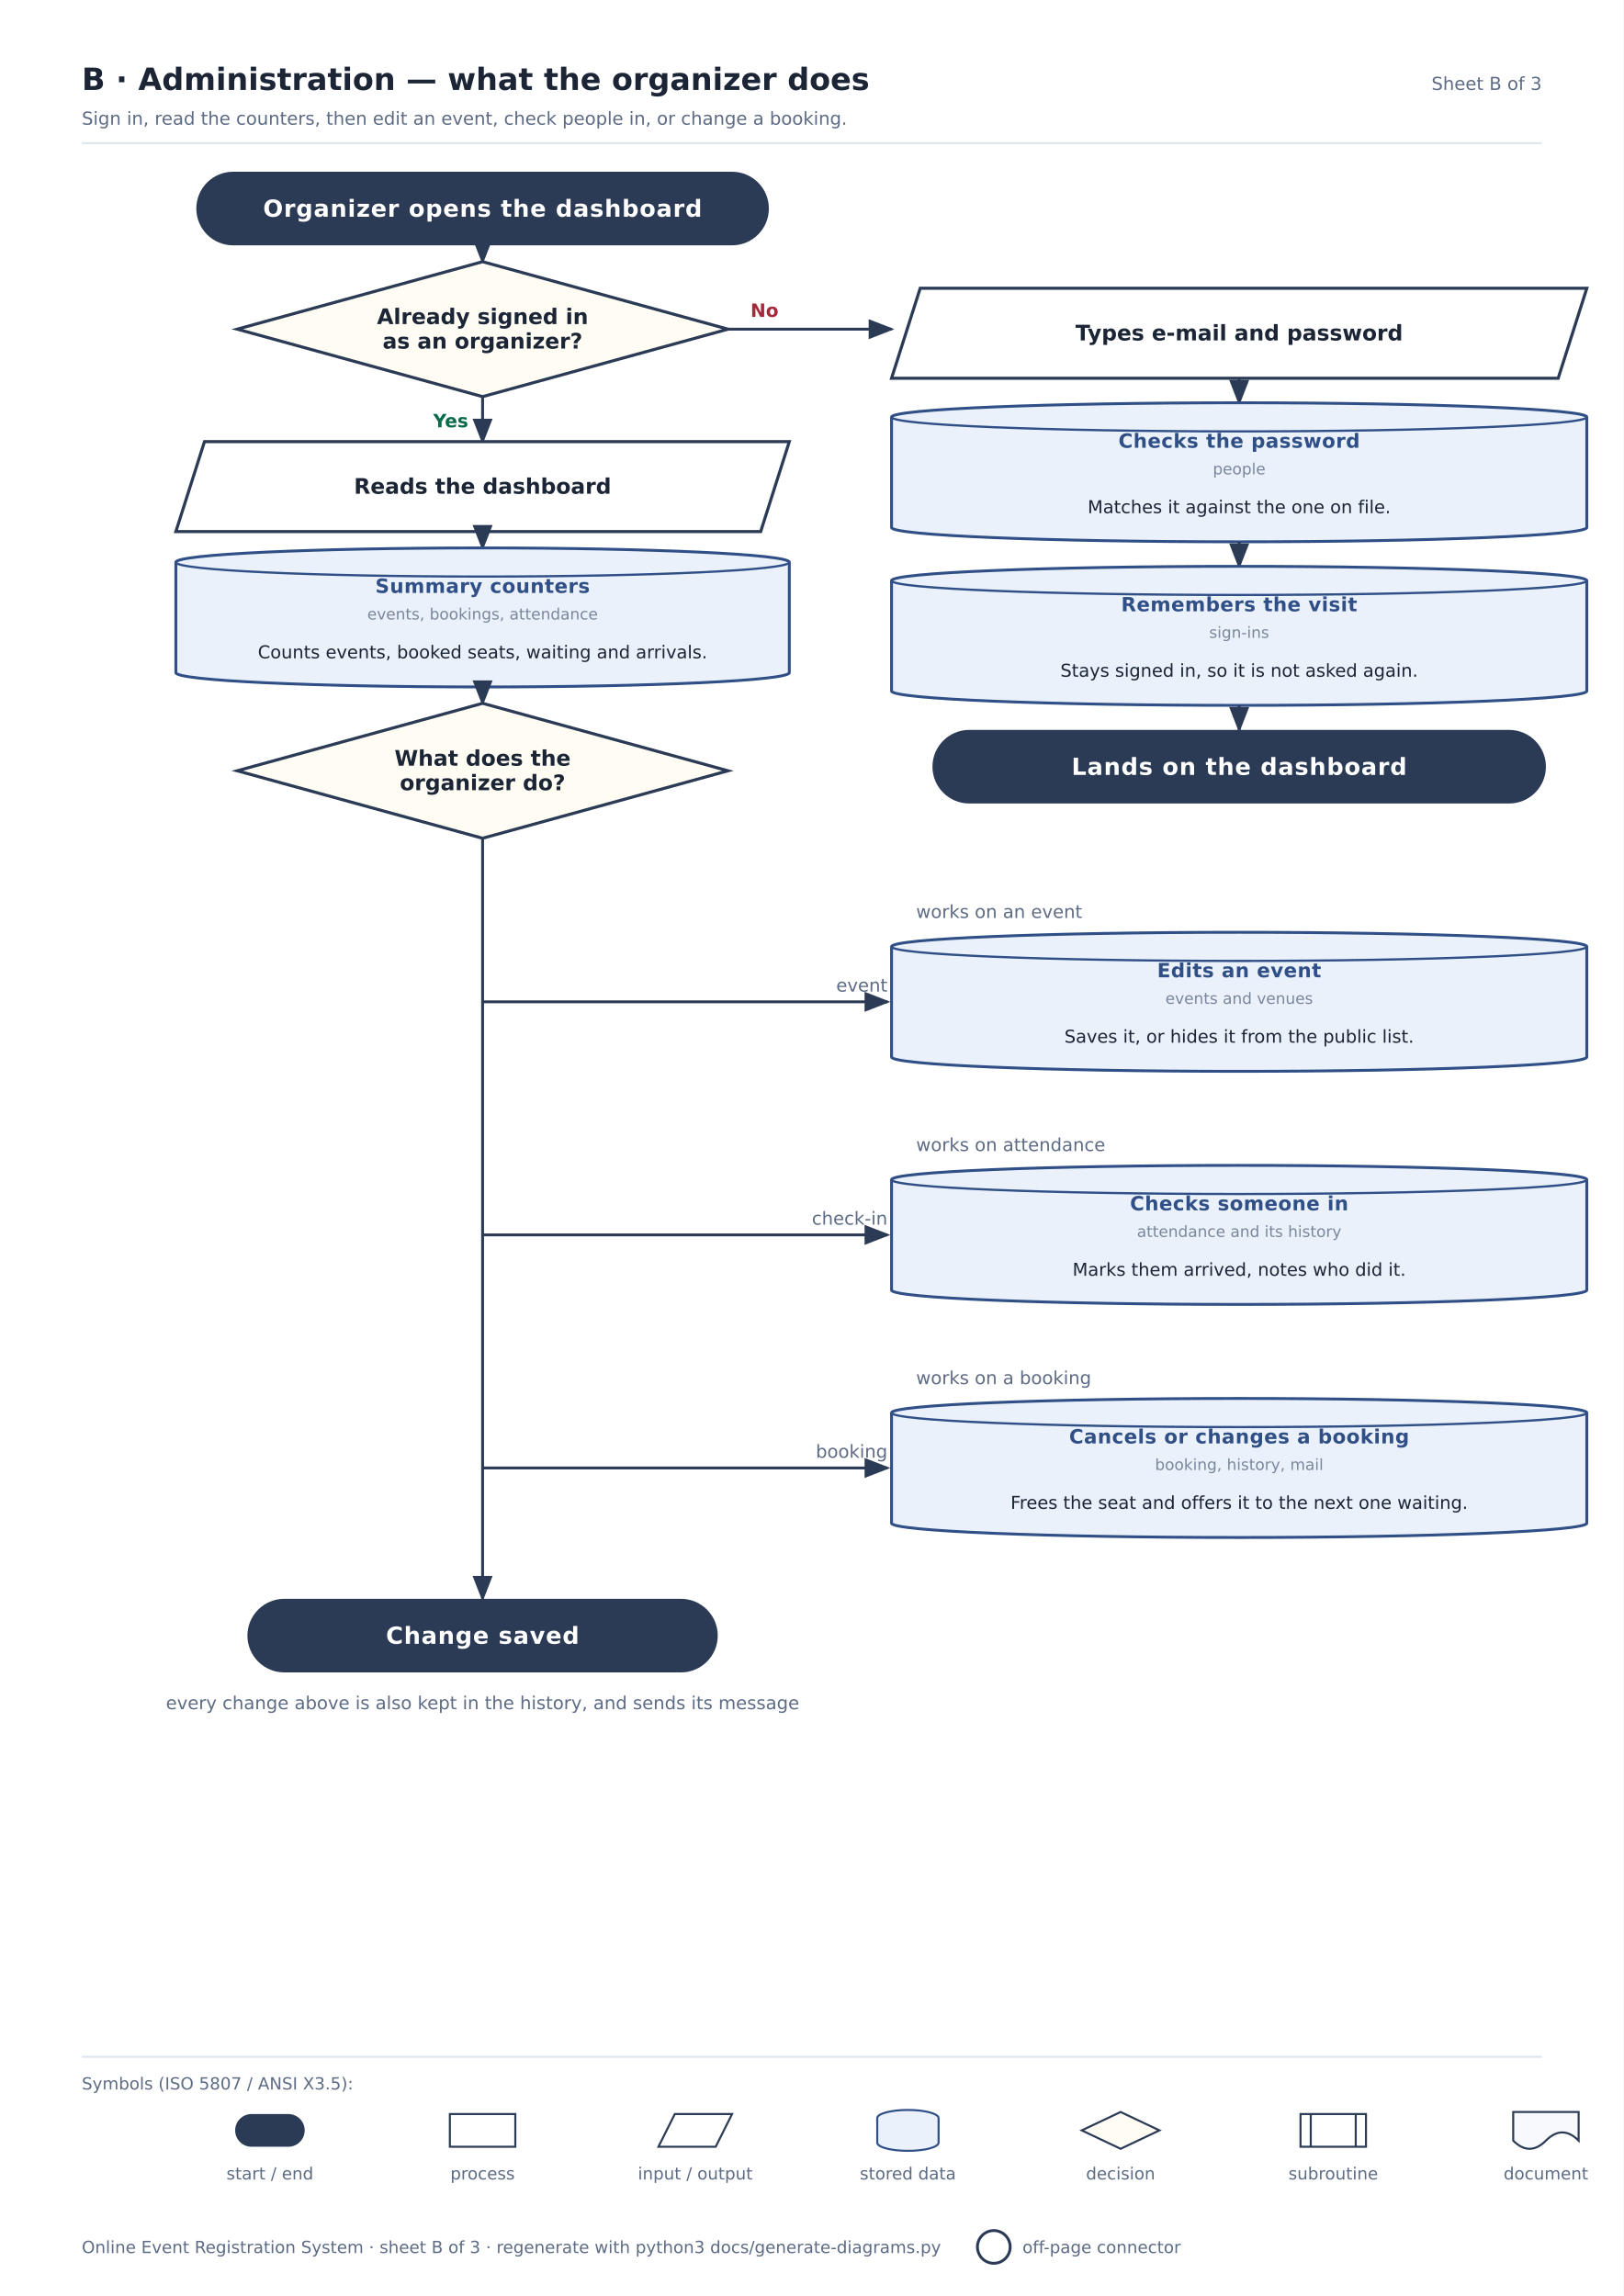
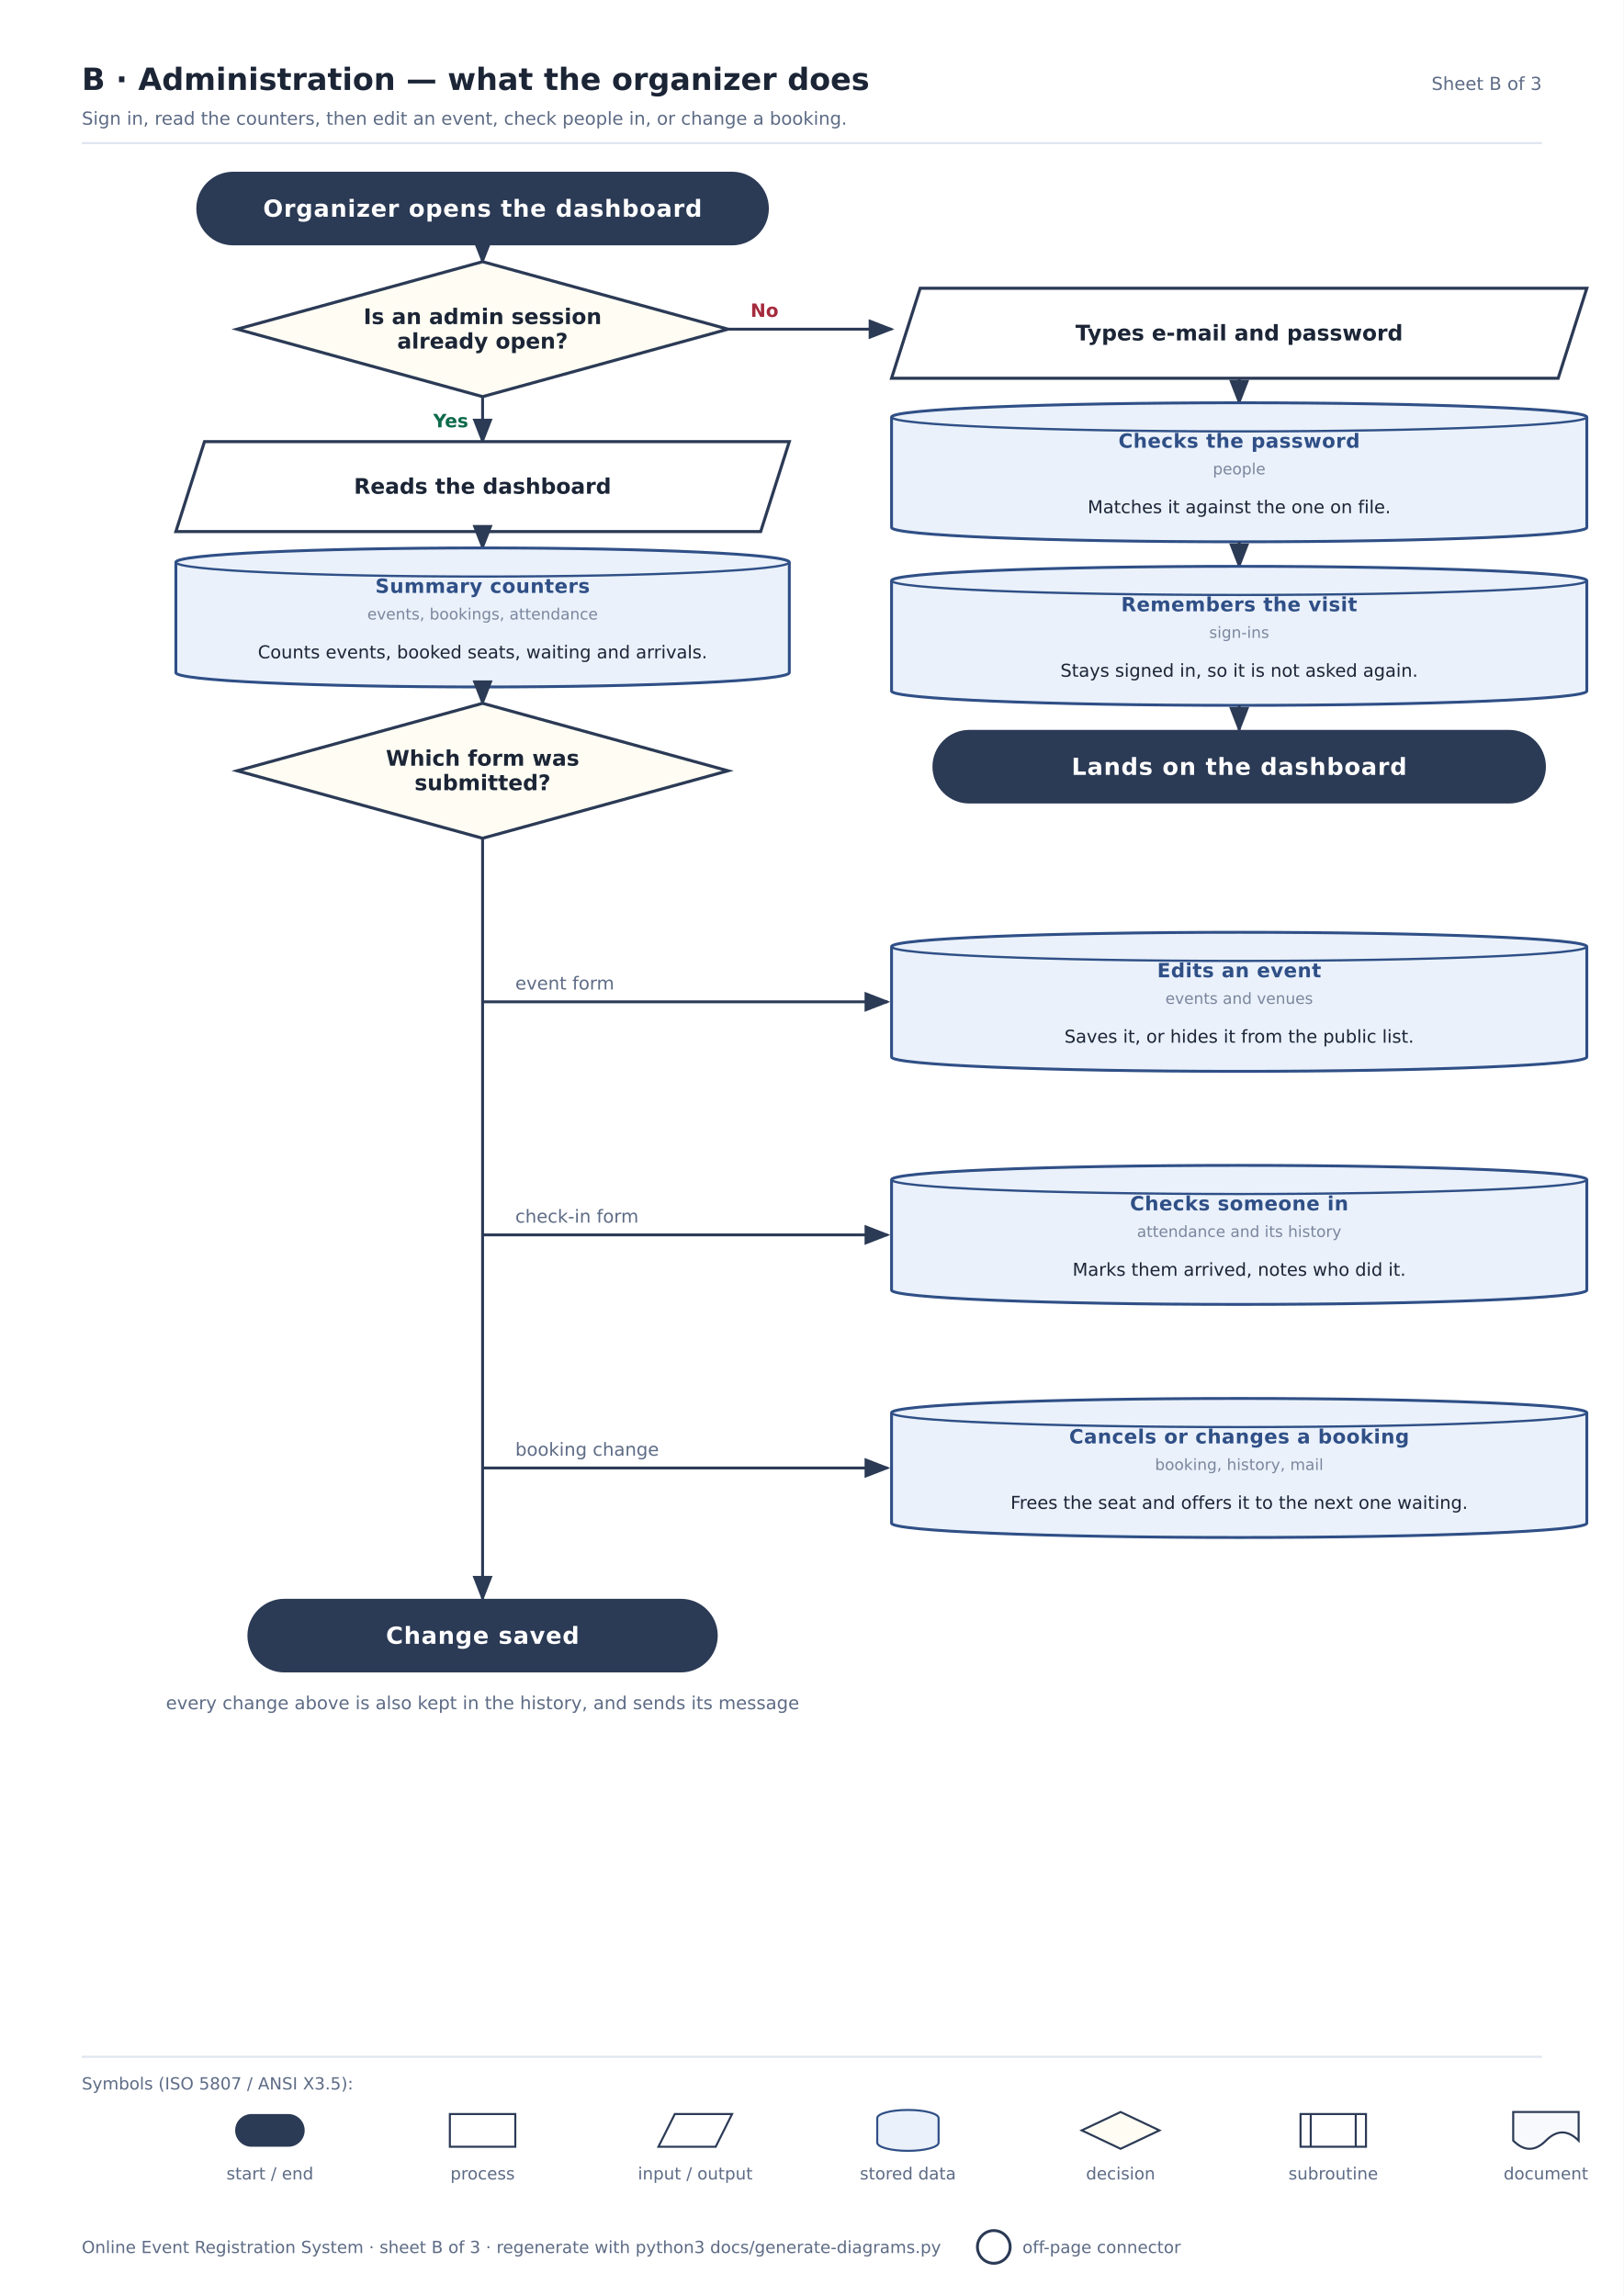
<svg xmlns="http://www.w3.org/2000/svg" viewBox="0 0 794 1123" width="794" height="1123" font-family="'Segoe UI','DejaVu Sans',Arial,Helvetica,sans-serif">
  <defs>
    <style>
.t-term{fill:#fff;font-size:11.5px;font-weight:700;letter-spacing:.03em}
.t-proc{fill:#1b2536;font-size:10.5px;font-weight:600}
.t-db{fill:#2f4f86;font-size:9.6px;font-weight:700;letter-spacing:.02em}
.t-ops{fill:#1b2536;font-size:8.7px}
.t-tbl{fill:#7a869c;font-size:7.6px}
.t-lab{fill:#5d6b85;font-size:8.8px}
.t-yes{fill:#0c6b4a;font-size:9px;font-weight:700}
.t-no{fill:#a52a3d;font-size:9px;font-weight:700}
.t-h1{fill:#1b2536;font-size:15px;font-weight:700}
.t-sub{fill:#5d6b85;font-size:8.8px}
.t-con{fill:#1b2536;font-size:9.5px;font-weight:700}
.t-leg{fill:#5d6b85;font-size:8.2px}
</style>
    <marker id="ah" markerWidth="9" markerHeight="7" refX="8" refY="3.5" orient="auto">
      <path d="M0 0 L9 3.5 L0 7 z" fill="#2b3a55" />
    </marker>
  </defs>
  <rect width="794" height="1123" fill="#ffffff" />
  <text class="t-h1" x="40" y="44">B · Administration — what the organizer does</text>
  <text class="t-sub" x="40" y="61">Sign in, read the counters, then edit an event, check people in, or change a booking.</text>
  <text class="t-sub" x="754" y="44" text-anchor="end">Sheet B of 3</text>
  <line x1="40" y1="70" x2="754" y2="70" stroke="#dfe5ef" />
  <rect x="96.0" y="84" width="280" height="36" rx="18.0" fill="#2b3a55" />
  <text class="t-term" x="236" y="106.0" text-anchor="middle">Organizer opens the dashboard</text>
  <path d="M236 120 L236 128" fill="none" stroke="#2b3a55" stroke-width="1.4" marker-end="url(#ah)" />
  <path d="M236 128 L356.0 161.0 L236 194 L116.0 161.0 Z" fill="#fffdf3" stroke="#2b3a55" stroke-width="1.5" />
-   <text class="t-proc" x="236" y="158.5" text-anchor="middle">Already signed in</text>
-   <text class="t-proc" x="236" y="170.5" text-anchor="middle">as an organizer?</text>
+   <text class="t-proc" x="236" y="158.5" text-anchor="middle">Is an admin session</text>
+   <text class="t-proc" x="236" y="170.5" text-anchor="middle">already open?</text>
  <path d="M356 161.0 L436 161.0" fill="none" stroke="#2b3a55" stroke-width="1.4" marker-end="url(#ah)" />
  <text class="t-no" x="367" y="155.0" text-anchor="start">No</text>
  <path d="M450.0 141.0 L776.0 141.0 L762.0 185.0 L436.0 185.0 Z" fill="#ffffff" stroke="#2b3a55" stroke-width="1.5" />
  <text class="t-proc" x="606" y="166.5" text-anchor="middle">Types e-mail and password</text>
  <path d="M606 185.0 L606 197.0" fill="none" stroke="#2b3a55" stroke-width="1.4" marker-end="url(#ah)" />
  <path d="M436.0 204.0 A170.0 7 0 0 1 776.0 204.0 L776.0 258.0 A170.0 7 0 0 1 436.0 258.0 Z" fill="#eaf1fb" stroke="#2f4f86" stroke-width="1.4" />
  <path d="M436.0 204.0 A170.0 7 0 0 0 776.0 204.0" fill="none" stroke="#2f4f86" stroke-width="1.1" />
  <text class="t-db" x="606" y="219.0" text-anchor="middle">Checks the password</text>
  <text class="t-tbl" x="606" y="232.0" text-anchor="middle">people</text>
  <text class="t-ops" x="606" y="251.0" text-anchor="middle">Matches it against the one on file.</text>
  <path d="M606 265.0 L606 277.0" fill="none" stroke="#2b3a55" stroke-width="1.4" marker-end="url(#ah)" />
  <path d="M436.0 284.0 A170.0 7 0 0 1 776.0 284.0 L776.0 338.0 A170.0 7 0 0 1 436.0 338.0 Z" fill="#eaf1fb" stroke="#2f4f86" stroke-width="1.4" />
  <path d="M436.0 284.0 A170.0 7 0 0 0 776.0 284.0" fill="none" stroke="#2f4f86" stroke-width="1.1" />
  <text class="t-db" x="606" y="299.0" text-anchor="middle">Remembers the visit</text>
  <text class="t-tbl" x="606" y="312.0" text-anchor="middle">sign-ins</text>
  <text class="t-ops" x="606" y="331.0" text-anchor="middle">Stays signed in, so it is not asked again.</text>
  <path d="M606 345.0 L606 357.0" fill="none" stroke="#2b3a55" stroke-width="1.4" marker-end="url(#ah)" />
  <rect x="456.0" y="357.0" width="300" height="36" rx="18.0" fill="#2b3a55" />
  <text class="t-term" x="606" y="379.0" text-anchor="middle">Lands on the dashboard</text>
  <path d="M236 194 L236 216" fill="none" stroke="#2b3a55" stroke-width="1.4" marker-end="url(#ah)" />
  <text class="t-yes" x="229" y="209" text-anchor="end">Yes</text>
  <path d="M100.0 216 L386.0 216 L372.0 260 L86.0 260 Z" fill="#ffffff" stroke="#2b3a55" stroke-width="1.5" />
  <text class="t-proc" x="236" y="241.5" text-anchor="middle">Reads the dashboard</text>
  <path d="M236 260 L236 268" fill="none" stroke="#2b3a55" stroke-width="1.4" marker-end="url(#ah)" />
  <path d="M86.0 275 A150.0 7 0 0 1 386.0 275 L386.0 329 A150.0 7 0 0 1 86.0 329 Z" fill="#eaf1fb" stroke="#2f4f86" stroke-width="1.4" />
  <path d="M86.0 275 A150.0 7 0 0 0 386.0 275" fill="none" stroke="#2f4f86" stroke-width="1.1" />
  <text class="t-db" x="236" y="290" text-anchor="middle">Summary counters</text>
  <text class="t-tbl" x="236" y="303" text-anchor="middle">events, bookings, attendance</text>
  <text class="t-ops" x="236" y="322" text-anchor="middle">Counts events, booked seats, waiting and arrivals.</text>
  <path d="M236 336 L236 344" fill="none" stroke="#2b3a55" stroke-width="1.4" marker-end="url(#ah)" />
  <path d="M236 344 L356.0 377.0 L236 410 L116.0 377.0 Z" fill="#fffdf3" stroke="#2b3a55" stroke-width="1.5" />
-   <text class="t-proc" x="236" y="374.5" text-anchor="middle">What does the</text>
-   <text class="t-proc" x="236" y="386.5" text-anchor="middle">organizer do?</text>
+   <text class="t-proc" x="236" y="374.5" text-anchor="middle">Which form was</text>
+   <text class="t-proc" x="236" y="386.5" text-anchor="middle">submitted?</text>
  <path d="M236 410 L236 782" fill="none" stroke="#2b3a55" stroke-width="1.4" marker-end="url(#ah)" />
  <path d="M236 490.0 L434 490.0" fill="none" stroke="#2b3a55" stroke-width="1.4" marker-end="url(#ah)" />
  <path d="M436.0 463 A170.0 7 0 0 1 776.0 463 L776.0 517 A170.0 7 0 0 1 436.0 517 Z" fill="#eaf1fb" stroke="#2f4f86" stroke-width="1.4" />
  <path d="M436.0 463 A170.0 7 0 0 0 776.0 463" fill="none" stroke="#2f4f86" stroke-width="1.1" />
  <text class="t-db" x="606" y="478" text-anchor="middle">Edits an event</text>
  <text class="t-tbl" x="606" y="491" text-anchor="middle">events and venues</text>
  <text class="t-ops" x="606" y="510" text-anchor="middle">Saves it, or hides it from the public list.</text>
-   <text class="t-lab" x="434" y="485.0" text-anchor="end">event</text>
-   <text class="t-lab" x="448" y="449" text-anchor="start">works on an event</text>
+   <text class="t-lab" x="252" y="484.0" text-anchor="start">event form</text>
  <path d="M236 604.0 L434 604.0" fill="none" stroke="#2b3a55" stroke-width="1.4" marker-end="url(#ah)" />
  <path d="M436.0 577 A170.0 7 0 0 1 776.0 577 L776.0 631 A170.0 7 0 0 1 436.0 631 Z" fill="#eaf1fb" stroke="#2f4f86" stroke-width="1.4" />
  <path d="M436.0 577 A170.0 7 0 0 0 776.0 577" fill="none" stroke="#2f4f86" stroke-width="1.1" />
  <text class="t-db" x="606" y="592" text-anchor="middle">Checks someone in</text>
  <text class="t-tbl" x="606" y="605" text-anchor="middle">attendance and its history</text>
  <text class="t-ops" x="606" y="624" text-anchor="middle">Marks them arrived, notes who did it.</text>
-   <text class="t-lab" x="434" y="599.0" text-anchor="end">check-in</text>
-   <text class="t-lab" x="448" y="563" text-anchor="start">works on attendance</text>
+   <text class="t-lab" x="252" y="598.0" text-anchor="start">check-in form</text>
  <path d="M236 718.0 L434 718.0" fill="none" stroke="#2b3a55" stroke-width="1.4" marker-end="url(#ah)" />
  <path d="M436.0 691 A170.0 7 0 0 1 776.0 691 L776.0 745 A170.0 7 0 0 1 436.0 745 Z" fill="#eaf1fb" stroke="#2f4f86" stroke-width="1.4" />
  <path d="M436.0 691 A170.0 7 0 0 0 776.0 691" fill="none" stroke="#2f4f86" stroke-width="1.1" />
  <text class="t-db" x="606" y="706" text-anchor="middle">Cancels or changes a booking</text>
  <text class="t-tbl" x="606" y="719" text-anchor="middle">booking, history, mail</text>
  <text class="t-ops" x="606" y="738" text-anchor="middle">Frees the seat and offers it to the next one waiting.</text>
-   <text class="t-lab" x="434" y="713.0" text-anchor="end">booking</text>
-   <text class="t-lab" x="448" y="677" text-anchor="start">works on a booking</text>
+   <text class="t-lab" x="252" y="712.0" text-anchor="start">booking change</text>
  <rect x="121.0" y="782" width="230" height="36" rx="18.0" fill="#2b3a55" />
  <text class="t-term" x="236" y="804.0" text-anchor="middle">Change saved</text>
  <text class="t-lab" x="236" y="836" text-anchor="middle">every change above is also kept in the history, and sends its message</text>
  <line x1="40" y1="1006" x2="754" y2="1006" stroke="#dfe5ef" />
  <text class="t-leg" x="40" y="1022">Symbols (ISO 5807 / ANSI X3.5):</text>
  <rect x="115" y="1034" width="34" height="16" rx="8" fill="#2b3a55" />
  <text class="t-leg" x="132" y="1066" text-anchor="middle">start / end</text>
  <rect x="220" y="1034" width="32" height="16" fill="#fff" stroke="#2b3a55" />
  <text class="t-leg" x="236" y="1066" text-anchor="middle">process</text>
  <path d="M330 1034 L358 1034 L350 1050 L322 1050 Z" fill="#fff" stroke="#2b3a55" />
  <text class="t-leg" x="340" y="1066" text-anchor="middle">input / output</text>
  <path d="M429 1036 A15 4 0 0 1 459 1036 L459 1048 A15 4 0 0 1 429 1048 Z" fill="#eaf1fb" stroke="#2f4f86" />
  <text class="t-leg" x="444" y="1066" text-anchor="middle">stored data</text>
  <path d="M548 1033 L567 1042 L548 1051 L529 1042 Z" fill="#fffdf3" stroke="#2b3a55" />
  <text class="t-leg" x="548" y="1066" text-anchor="middle">decision</text>
  <rect x="636" y="1034" width="32" height="16" fill="#fff" stroke="#2b3a55" />
  <line x1="641" y1="1034" x2="641" y2="1050" stroke="#2b3a55" />
  <line x1="663" y1="1034" x2="663" y2="1050" stroke="#2b3a55" />
  <text class="t-leg" x="652" y="1066" text-anchor="middle">subroutine</text>
  <path d="M740 1033 L772 1033 L772 1047 Q764 1039 756 1047 Q748 1055 740 1047 Z" fill="#f7f9fc" stroke="#2b3a55" />
  <text class="t-leg" x="756" y="1066" text-anchor="middle">document</text>
  <circle cx="486" cy="1099" r="8" fill="#ffffff" stroke="#2b3a55" stroke-width="1.4" />
  <text class="t-leg" x="500" y="1102">off-page connector</text>
  <text class="t-leg" x="40" y="1102">Online Event Registration System · sheet B of 3 · regenerate with python3 docs/generate-diagrams.py</text>
</svg>
